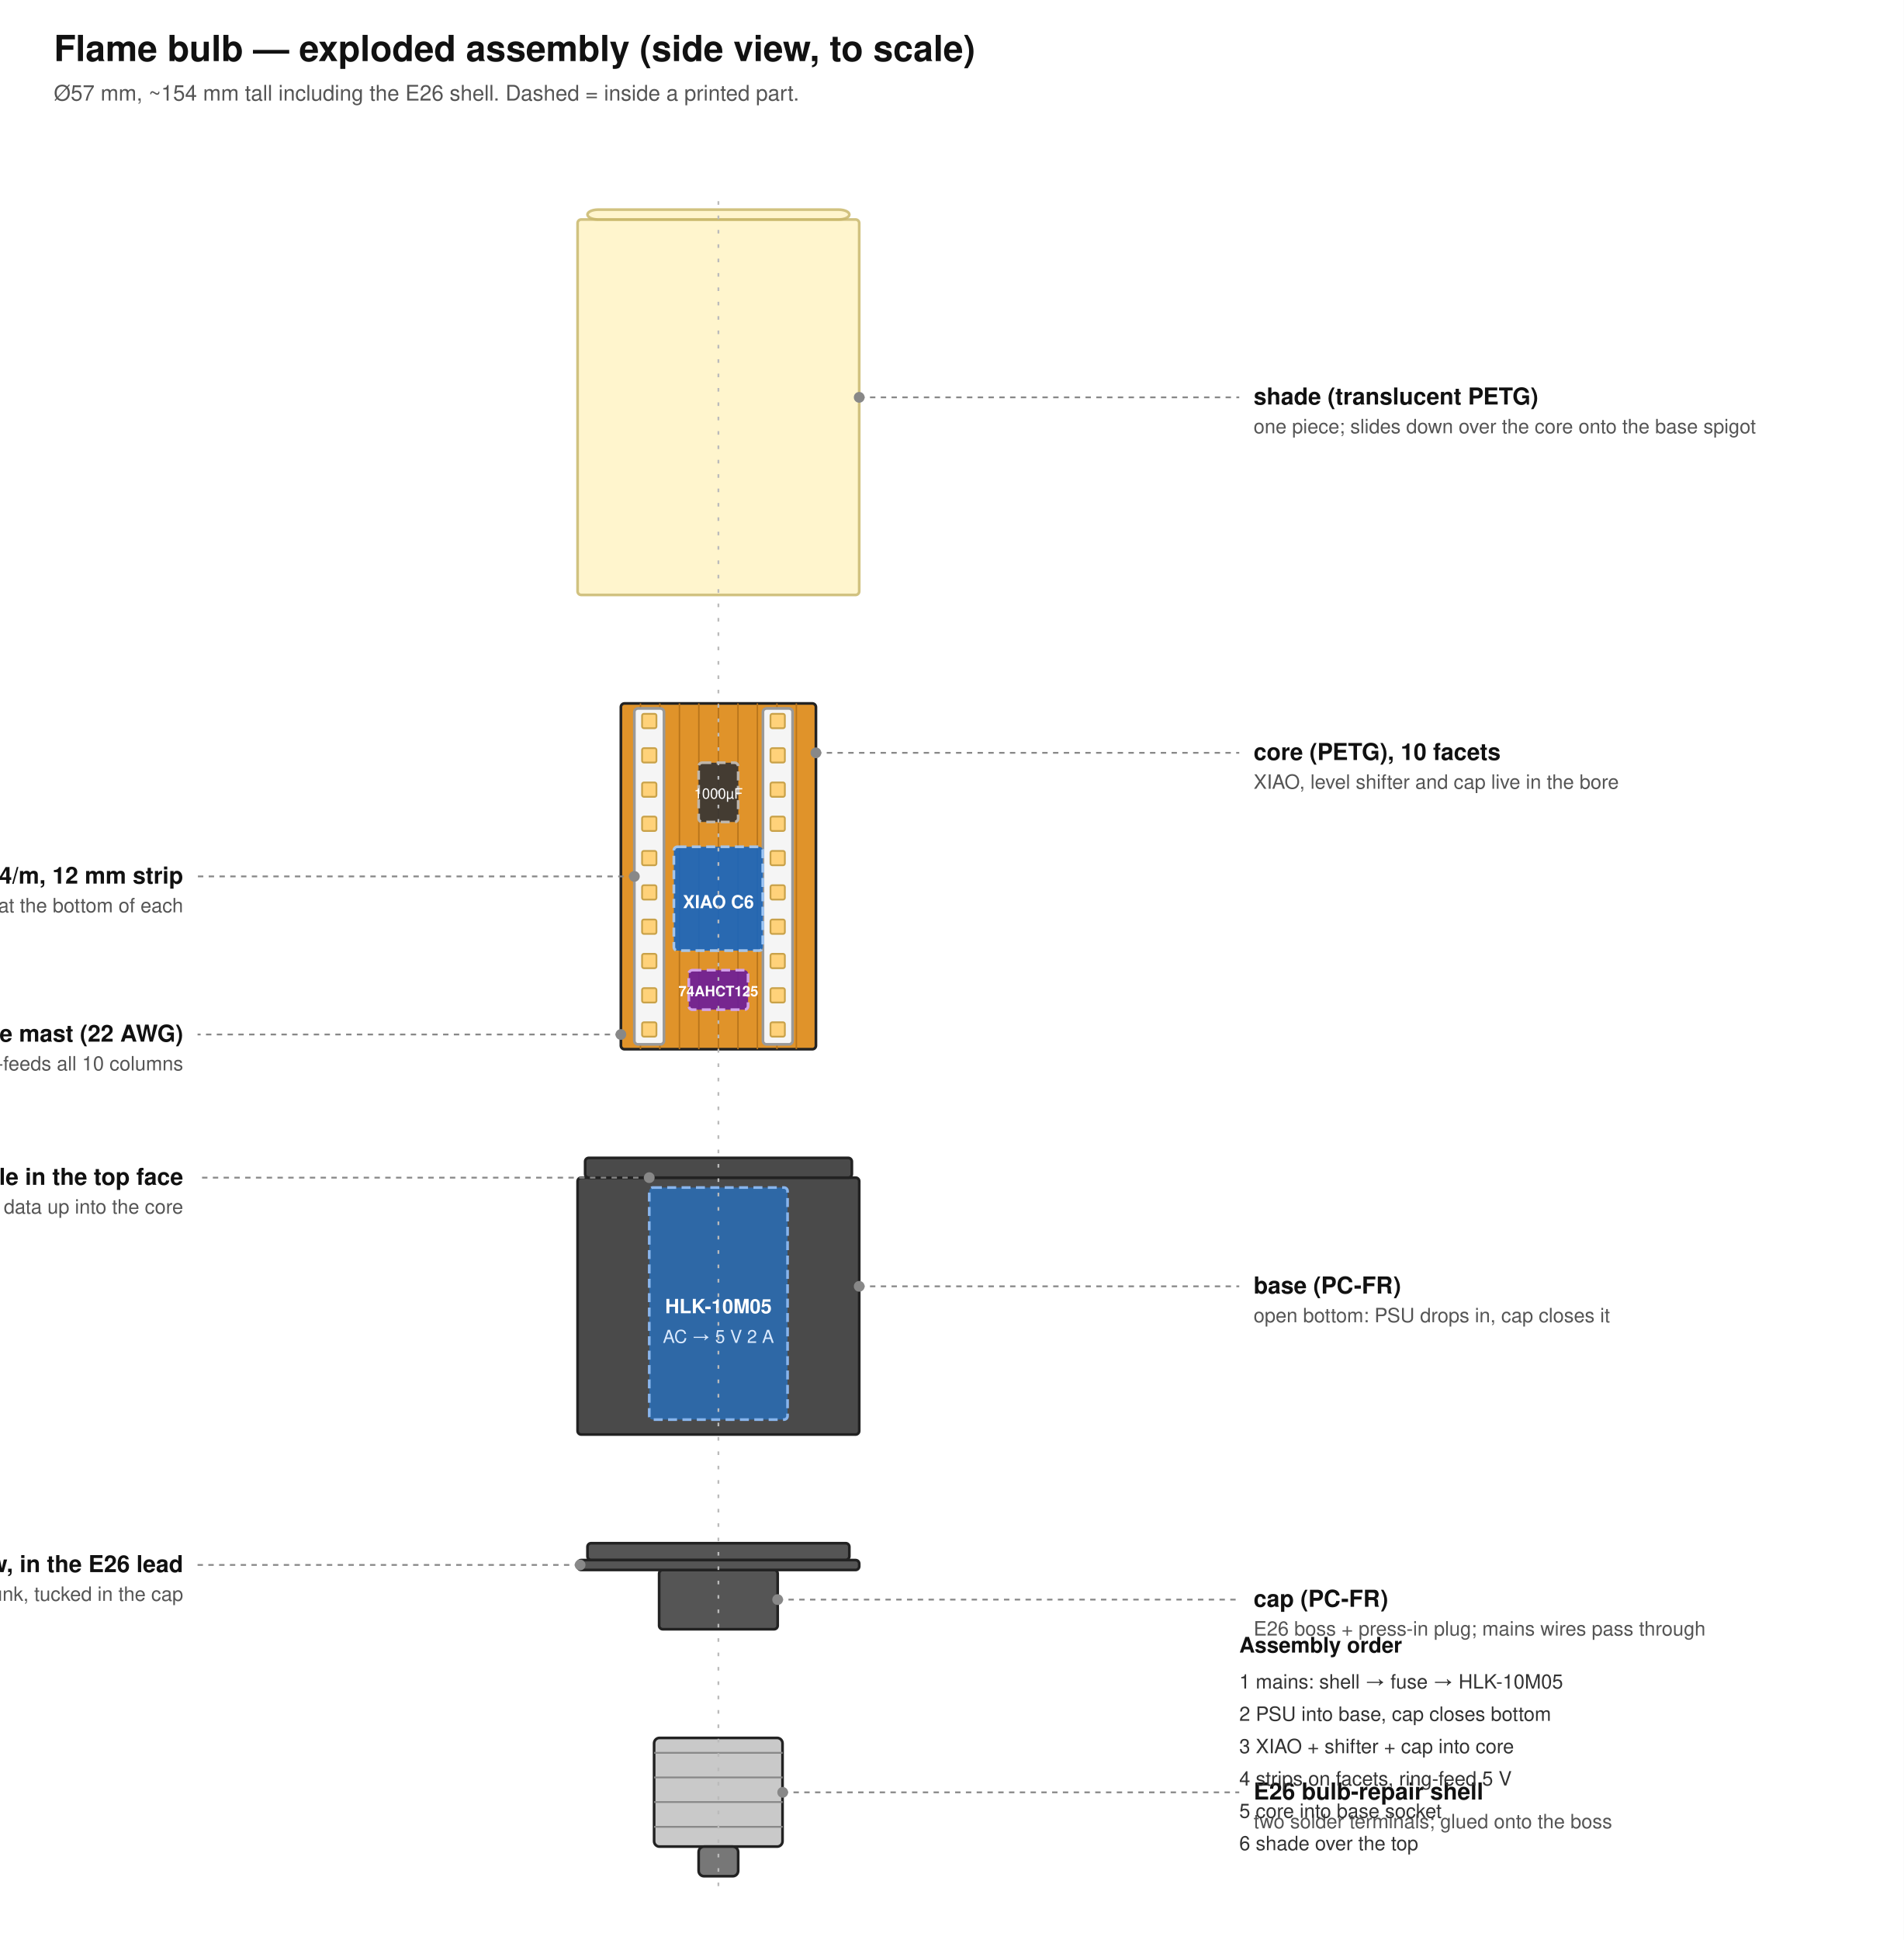
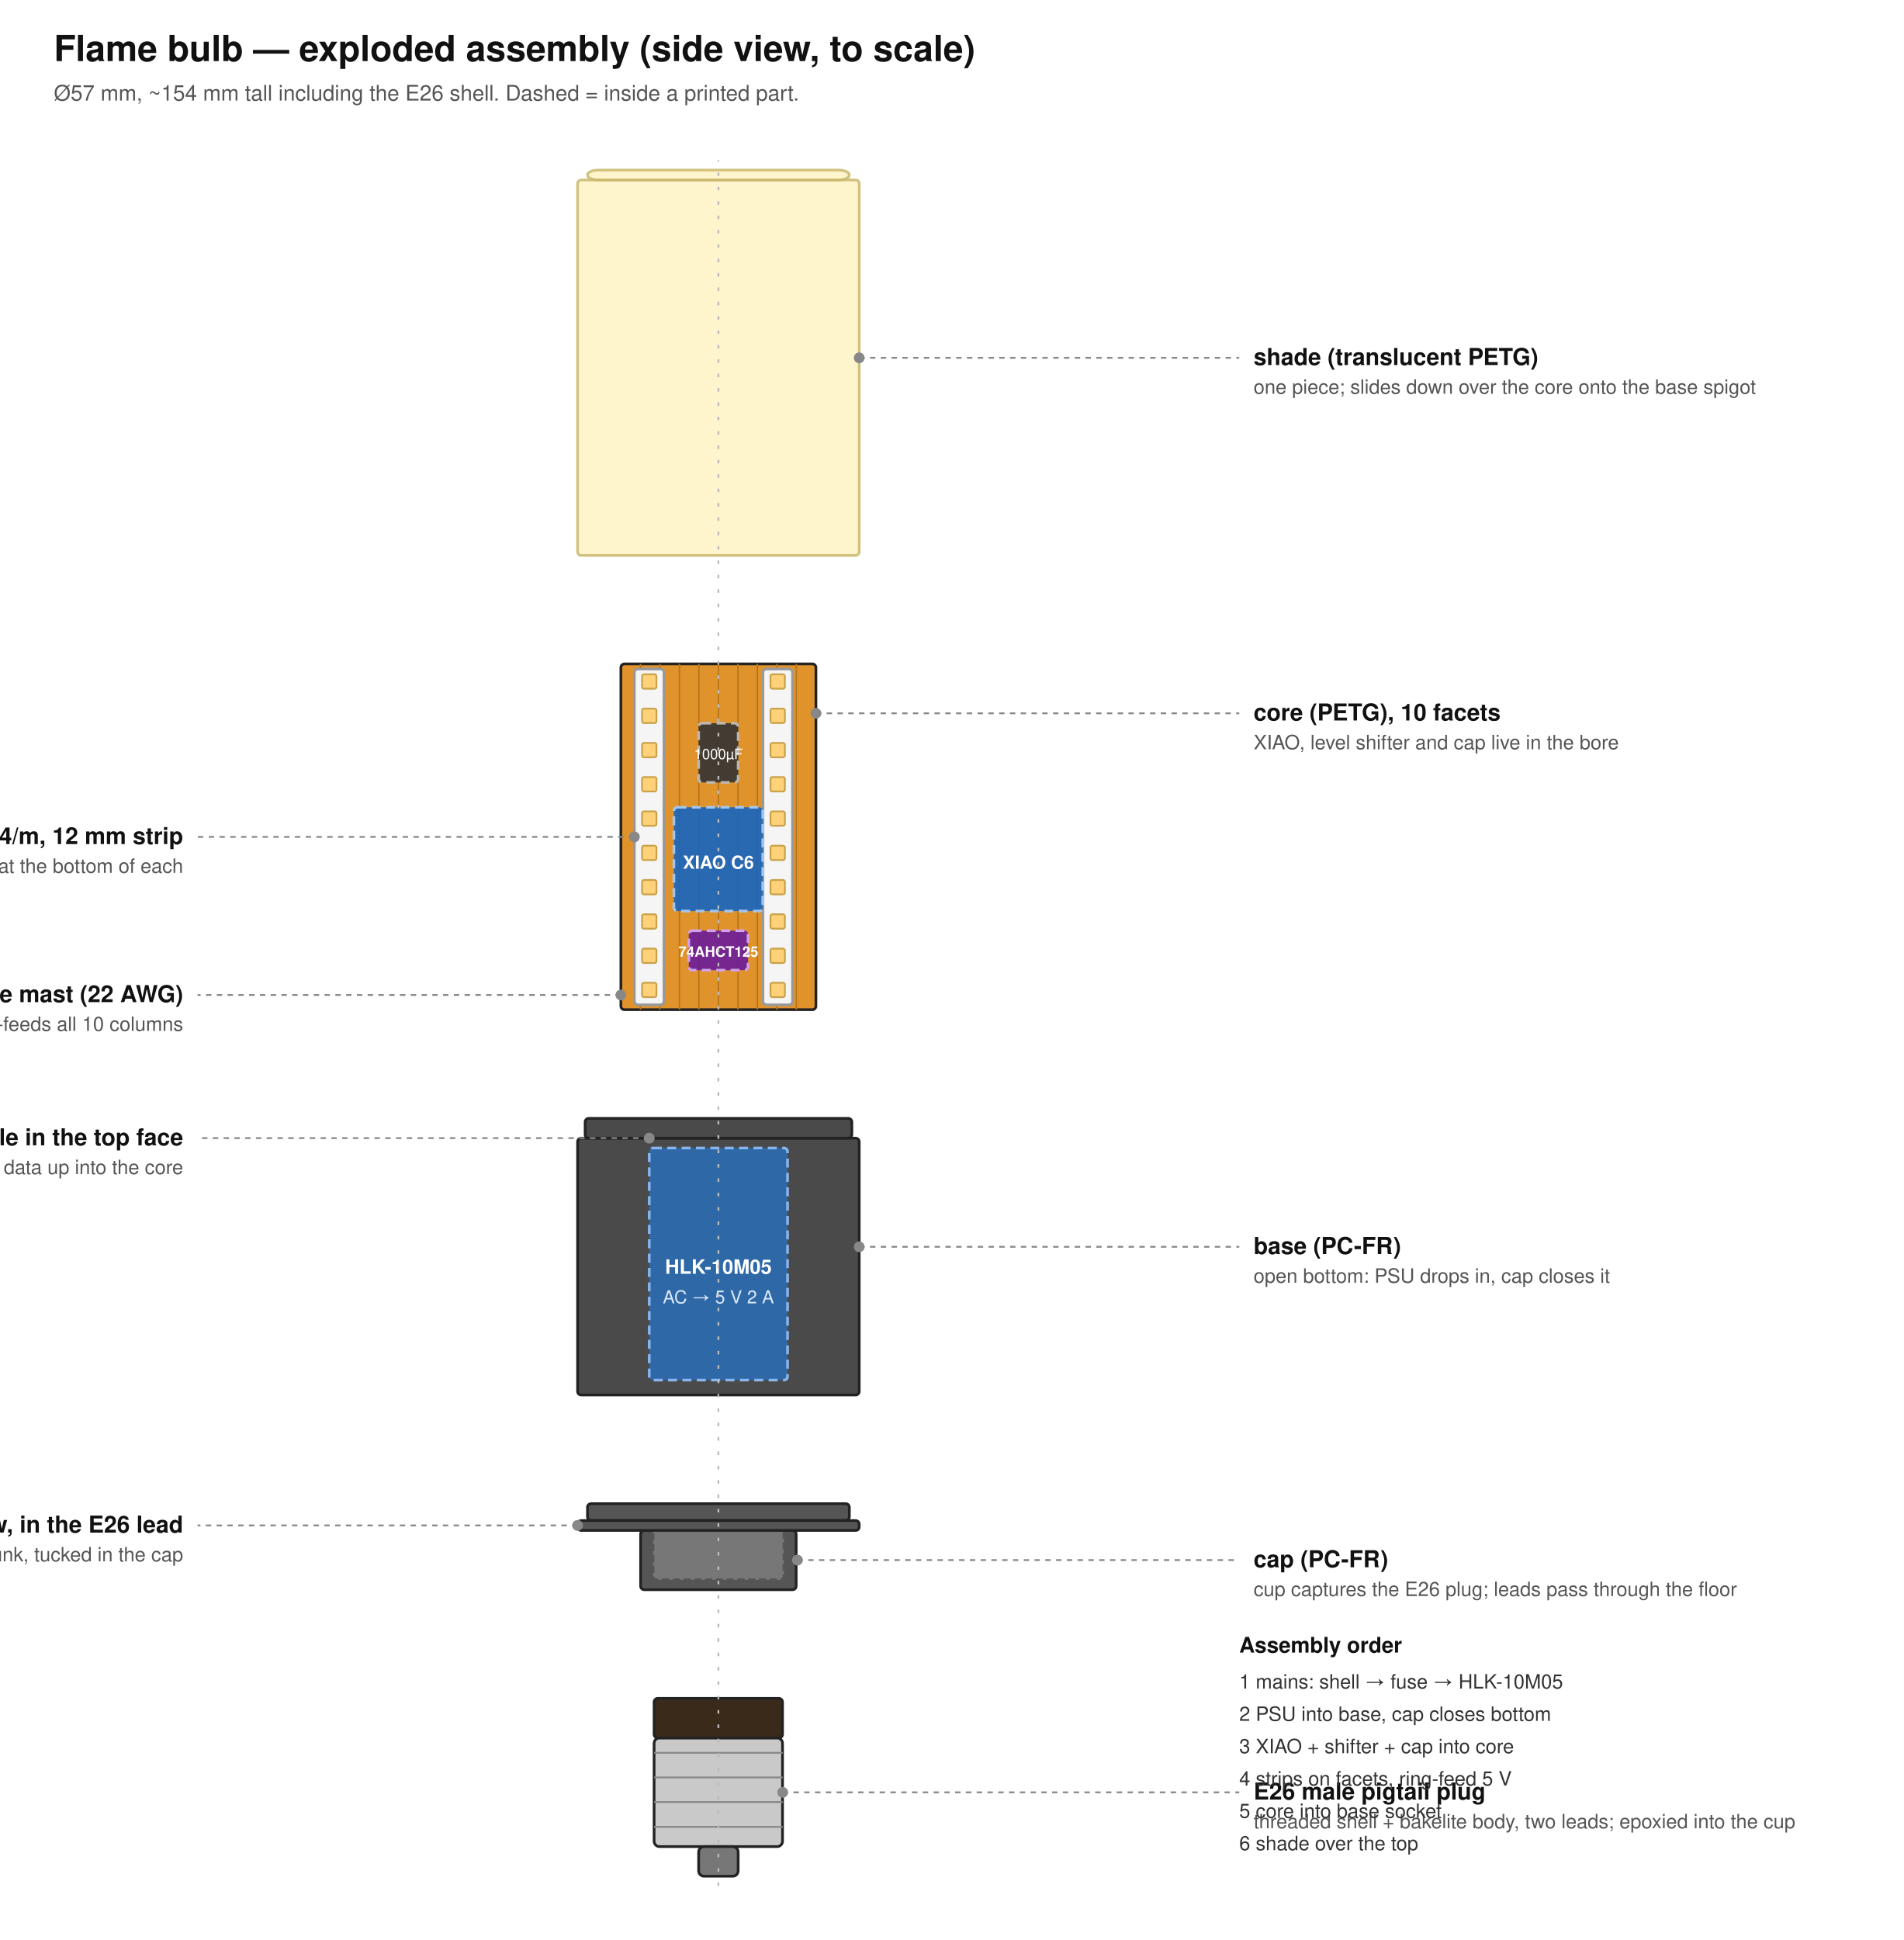
<svg xmlns="http://www.w3.org/2000/svg" width="1060" height="1080" viewBox="0 0 1060 1080" font-family="Helvetica, Arial, sans-serif">
  <rect width="100%" height="100%" fill="#fff" />
  <rect x="364.2" y="967.5" width="71.5" height="60.5" rx="3" fill="#c9c9c9" stroke="#222" stroke-width="1.5" opacity="1.0" />
  <line x1="364.2" y1="1017.0" x2="435.8" y2="1017.0" stroke="#888" stroke-width="1" />
  <line x1="364.2" y1="1003.2" x2="435.8" y2="1003.2" stroke="#888" stroke-width="1" />
  <line x1="364.2" y1="989.5" x2="435.8" y2="989.5" stroke="#888" stroke-width="1" />
  <line x1="364.2" y1="975.8" x2="435.8" y2="975.8" stroke="#888" stroke-width="1" />
+   <rect x="364.2" y="945.5" width="71.5" height="22.0" rx="2" fill="#3a2a1a" stroke="#222" stroke-width="1.5" opacity="1.0" />
  <rect x="389.0" y="1028.0" width="22.0" height="16.5" rx="3" fill="#777" stroke="#222" stroke-width="1.5" opacity="1.0" />
  <line x1="435.8" y1="997.8" x2="690" y2="997.8" stroke="#888" stroke-width="1" stroke-dasharray="3 3" />
  <circle cx="435.8" cy="997.8" r="3" fill="#888" />
-   <text x="698.0" y="1001.8" font-size="13" text-anchor="start" fill="#111" font-weight="bold">E26 bulb-repair shell</text>
-   <text x="698.0" y="1017.8" font-size="11" text-anchor="start" fill="#555" font-weight="normal">two solder terminals; glued onto the boss</text>
-   <rect x="367.0" y="874.0" width="66.0" height="33.0" rx="2" fill="#555" stroke="#222" stroke-width="1.5" opacity="1.0" />
-   <rect x="321.6" y="868.5" width="156.8" height="5.5" rx="2" fill="#555" stroke="#222" stroke-width="1.5" opacity="1.0" />
-   <rect x="327.1" y="859.1" width="145.8" height="9.3" rx="2" fill="#555" stroke="#222" stroke-width="1.5" opacity="1.0" />
-   <line x1="433.0" y1="890.5" x2="690" y2="890.5" stroke="#888" stroke-width="1" stroke-dasharray="3 3" />
-   <circle cx="433.0" cy="890.5" r="3" fill="#888" />
-   <text x="698.0" y="894.5" font-size="13" text-anchor="start" fill="#111" font-weight="bold">cap  (PC-FR)</text>
-   <text x="698.0" y="910.5" font-size="11" text-anchor="start" fill="#555" font-weight="normal">E26 boss + press-in plug; mains wires pass through</text>
-   <line x1="323.0" y1="871.2" x2="110" y2="871.2" stroke="#888" stroke-width="1" stroke-dasharray="3 3" />
-   <circle cx="323.0" cy="871.2" r="3" fill="#888" />
-   <text x="102.0" y="875.2" font-size="13" text-anchor="end" fill="#111" font-weight="bold">fuse 1 A slow-blow, in the E26 lead</text>
-   <text x="102.0" y="891.2" font-size="11" text-anchor="end" fill="#555" font-weight="normal">heat-shrunk, tucked in the cap</text>
-   <rect x="321.6" y="655.6" width="156.8" height="143.0" rx="2" fill="#4a4a4a" stroke="#222" stroke-width="1.5" opacity="1.0" />
-   <rect x="325.8" y="644.6" width="148.5" height="11.0" rx="2" fill="#4a4a4a" stroke="#222" stroke-width="1.5" opacity="1.0" />
-   <rect x="361.5" y="661.1" width="77.0" height="129.2" rx="2" fill="#2b6cb0" stroke="#8fc1ff" stroke-width="1.5" stroke-dasharray="5 3" opacity="0.9" />
-   <text x="400.0" y="731.1" font-size="11" text-anchor="middle" fill="#fff" font-weight="bold">HLK-10M05</text>
-   <text x="400.0" y="747.6" font-size="10" text-anchor="middle" fill="#dbeafe" font-weight="normal">AC → 5 V 2 A</text>
-   <rect x="361.5" y="655.6" width="77.0" height="11.0" rx="2" fill="#4a4a4a" stroke="#8fc1ff" stroke-width="1.5" stroke-dasharray="5 3" opacity="0.0" />
-   <line x1="478.4" y1="716.1" x2="690" y2="716.1" stroke="#888" stroke-width="1" stroke-dasharray="3 3" />
-   <circle cx="478.4" cy="716.1" r="3" fill="#888" />
-   <text x="698.0" y="720.1" font-size="13" text-anchor="start" fill="#111" font-weight="bold">base  (PC-FR)</text>
-   <text x="698.0" y="736.1" font-size="11" text-anchor="start" fill="#555" font-weight="normal">open bottom: PSU drops in, cap closes it</text>
-   <line x1="361.5" y1="655.6" x2="110" y2="655.6" stroke="#888" stroke-width="1" stroke-dasharray="3 3" />
-   <circle cx="361.5" cy="655.6" r="3" fill="#888" />
-   <text x="102.0" y="659.6" font-size="13" text-anchor="end" fill="#111" font-weight="bold">hex socket + wire hole in the top face</text>
-   <text x="102.0" y="675.6" font-size="11" text-anchor="end" fill="#555" font-weight="normal">5 V / GND / data up into the core</text>
-   <rect x="345.7" y="391.6" width="108.6" height="192.5" rx="2" fill="#e0932a" stroke="#222" stroke-width="1.5" opacity="1.0" />
-   <line x1="356.6" y1="391.6" x2="356.6" y2="584.1" stroke="#b8741a" stroke-width="0.8" />
-   <line x1="367.4" y1="391.6" x2="367.4" y2="584.1" stroke="#b8741a" stroke-width="0.8" />
-   <line x1="378.3" y1="391.6" x2="378.3" y2="584.1" stroke="#b8741a" stroke-width="0.8" />
-   <line x1="389.1" y1="391.6" x2="389.1" y2="584.1" stroke="#b8741a" stroke-width="0.8" />
-   <line x1="400.0" y1="391.6" x2="400.0" y2="584.1" stroke="#b8741a" stroke-width="0.8" />
-   <line x1="410.9" y1="391.6" x2="410.9" y2="584.1" stroke="#b8741a" stroke-width="0.8" />
-   <line x1="421.7" y1="391.6" x2="421.7" y2="584.1" stroke="#b8741a" stroke-width="0.8" />
-   <line x1="432.6" y1="391.6" x2="432.6" y2="584.1" stroke="#b8741a" stroke-width="0.8" />
-   <line x1="443.4" y1="391.6" x2="443.4" y2="584.1" stroke="#b8741a" stroke-width="0.8" />
-   <rect x="353.2" y="394.4" width="16.5" height="187.0" rx="2" fill="#f5f5f5" stroke="#999" stroke-width="1.5" opacity="1.0" />
-   <rect x="357.5" y="569.1" width="8" height="8" rx="1" fill="#ffd27a" stroke="#c9a24a" />
-   <rect x="357.5" y="550.1" width="8" height="8" rx="1" fill="#ffd27a" stroke="#c9a24a" />
-   <rect x="357.5" y="531.0" width="8" height="8" rx="1" fill="#ffd27a" stroke="#c9a24a" />
-   <rect x="357.5" y="511.9" width="8" height="8" rx="1" fill="#ffd27a" stroke="#c9a24a" />
-   <rect x="357.5" y="492.8" width="8" height="8" rx="1" fill="#ffd27a" stroke="#c9a24a" />
-   <rect x="357.5" y="473.7" width="8" height="8" rx="1" fill="#ffd27a" stroke="#c9a24a" />
-   <rect x="357.5" y="454.6" width="8" height="8" rx="1" fill="#ffd27a" stroke="#c9a24a" />
-   <rect x="357.5" y="435.6" width="8" height="8" rx="1" fill="#ffd27a" stroke="#c9a24a" />
-   <rect x="357.5" y="416.5" width="8" height="8" rx="1" fill="#ffd27a" stroke="#c9a24a" />
-   <rect x="357.5" y="397.4" width="8" height="8" rx="1" fill="#ffd27a" stroke="#c9a24a" />
-   <rect x="424.8" y="394.4" width="16.5" height="187.0" rx="2" fill="#f5f5f5" stroke="#999" stroke-width="1.5" opacity="1.0" />
-   <rect x="429.0" y="569.1" width="8" height="8" rx="1" fill="#ffd27a" stroke="#c9a24a" />
-   <rect x="429.0" y="550.1" width="8" height="8" rx="1" fill="#ffd27a" stroke="#c9a24a" />
-   <rect x="429.0" y="531.0" width="8" height="8" rx="1" fill="#ffd27a" stroke="#c9a24a" />
-   <rect x="429.0" y="511.9" width="8" height="8" rx="1" fill="#ffd27a" stroke="#c9a24a" />
-   <rect x="429.0" y="492.8" width="8" height="8" rx="1" fill="#ffd27a" stroke="#c9a24a" />
-   <rect x="429.0" y="473.7" width="8" height="8" rx="1" fill="#ffd27a" stroke="#c9a24a" />
-   <rect x="429.0" y="454.6" width="8" height="8" rx="1" fill="#ffd27a" stroke="#c9a24a" />
-   <rect x="429.0" y="435.6" width="8" height="8" rx="1" fill="#ffd27a" stroke="#c9a24a" />
-   <rect x="429.0" y="416.5" width="8" height="8" rx="1" fill="#ffd27a" stroke="#c9a24a" />
-   <rect x="429.0" y="397.4" width="8" height="8" rx="1" fill="#ffd27a" stroke="#c9a24a" />
-   <rect x="375.2" y="471.4" width="49.5" height="57.8" rx="2" fill="#1565c0" stroke="#9ecbff" stroke-width="1.5" stroke-dasharray="5 3" opacity="0.9" />
-   <text x="400.0" y="505.6" font-size="10" text-anchor="middle" fill="#fff" font-weight="bold">XIAO C6</text>
-   <rect x="383.5" y="540.1" width="33.0" height="22.0" rx="2" fill="#6a1b9a" stroke="#d1a3ff" stroke-width="1.5" stroke-dasharray="5 3" opacity="0.9" />
-   <text x="400.0" y="554.6" font-size="8" text-anchor="middle" fill="#fff" font-weight="bold">74AHCT125</text>
-   <rect x="389.0" y="424.6" width="22.0" height="33.0" rx="2" fill="#333" stroke="#bbb" stroke-width="1.5" stroke-dasharray="5 3" opacity="0.9" />
-   <text x="400.0" y="444.6" font-size="8" text-anchor="middle" fill="#fff" font-weight="normal">1000µF</text>
-   <line x1="454.3" y1="419.1" x2="690" y2="419.1" stroke="#888" stroke-width="1" stroke-dasharray="3 3" />
-   <circle cx="454.3" cy="419.1" r="3" fill="#888" />
-   <text x="698.0" y="423.1" font-size="13" text-anchor="start" fill="#111" font-weight="bold">core  (PETG), 10 facets</text>
-   <text x="698.0" y="439.1" font-size="11" text-anchor="start" fill="#555" font-weight="normal">XIAO, level shifter and cap live in the bore</text>
-   <line x1="353.2" y1="487.9" x2="110" y2="487.9" stroke="#888" stroke-width="1" stroke-dasharray="3 3" />
-   <circle cx="353.2" cy="487.9" r="3" fill="#888" />
-   <text x="102.0" y="491.9" font-size="13" text-anchor="end" fill="#111" font-weight="bold">SK6812 RGBWW 144/m, 12 mm strip</text>
-   <text x="102.0" y="507.9" font-size="11" text-anchor="end" fill="#555" font-weight="normal">10 columns × 10 px, data-in at the bottom of each</text>
-   <line x1="345.7" y1="575.9" x2="110" y2="575.9" stroke="#888" stroke-width="1" stroke-dasharray="3 3" />
-   <circle cx="345.7" cy="575.9" r="3" fill="#888" />
-   <text x="102.0" y="579.9" font-size="13" text-anchor="end" fill="#111" font-weight="bold">5 V ring at the base of the mast (22 AWG)</text>
-   <text x="102.0" y="595.9" font-size="11" text-anchor="end" fill="#555" font-weight="normal">star-feeds all 10 columns</text>
-   <rect x="321.6" y="122.2" width="156.8" height="209.0" rx="2" fill="#fff3c4" stroke="#c9b76a" stroke-width="1.5" opacity="0.85" />
-   <rect x="327.1" y="116.7" width="145.8" height="5.5" rx="6" fill="#fff3c4" stroke="#c9b76a" stroke-width="1.5" opacity="0.85" />
-   <line x1="478.4" y1="221.2" x2="690" y2="221.2" stroke="#888" stroke-width="1" stroke-dasharray="3 3" />
-   <circle cx="478.4" cy="221.2" r="3" fill="#888" />
-   <text x="698.0" y="225.2" font-size="13" text-anchor="start" fill="#111" font-weight="bold">shade  (translucent PETG)</text>
-   <text x="698.0" y="241.2" font-size="11" text-anchor="start" fill="#555" font-weight="normal">one piece; slides down over the core onto the base spigot</text>
+   <text x="698.0" y="1001.8" font-size="13" text-anchor="start" fill="#111" font-weight="bold">E26 male pigtail plug</text>
+   <text x="698.0" y="1017.8" font-size="11" text-anchor="start" fill="#555" font-weight="normal">threaded shell + bakelite body, two leads; epoxied into the cup</text>
+   <rect x="356.7" y="852.0" width="86.6" height="33.0" rx="2" fill="#555" stroke="#222" stroke-width="1.5" opacity="1.0" />
+   <rect x="363.6" y="850.6" width="72.9" height="28.9" rx="2" fill="#777" stroke="#555" stroke-width="1.5" stroke-dasharray="4 2" opacity="1.0" />
+   <rect x="321.6" y="846.5" width="156.8" height="5.5" rx="2" fill="#555" stroke="#222" stroke-width="1.5" opacity="1.0" />
+   <rect x="327.1" y="837.1" width="145.8" height="9.3" rx="2" fill="#555" stroke="#222" stroke-width="1.5" opacity="1.0" />
+   <line x1="444.0" y1="868.5" x2="690" y2="868.5" stroke="#888" stroke-width="1" stroke-dasharray="3 3" />
+   <circle cx="444.0" cy="868.5" r="3" fill="#888" />
+   <text x="698.0" y="872.5" font-size="13" text-anchor="start" fill="#111" font-weight="bold">cap  (PC-FR)</text>
+   <text x="698.0" y="888.5" font-size="11" text-anchor="start" fill="#555" font-weight="normal">cup captures the E26 plug; leads pass through the floor</text>
+   <line x1="321.6" y1="849.2" x2="110" y2="849.2" stroke="#888" stroke-width="1" stroke-dasharray="3 3" />
+   <circle cx="321.6" cy="849.2" r="3" fill="#888" />
+   <text x="102.0" y="853.2" font-size="13" text-anchor="end" fill="#111" font-weight="bold">fuse 1 A slow-blow, in the E26 lead</text>
+   <text x="102.0" y="869.2" font-size="11" text-anchor="end" fill="#555" font-weight="normal">heat-shrunk, tucked in the cap</text>
+   <rect x="321.6" y="633.6" width="156.8" height="143.0" rx="2" fill="#4a4a4a" stroke="#222" stroke-width="1.5" opacity="1.0" />
+   <rect x="325.8" y="622.6" width="148.5" height="11.0" rx="2" fill="#4a4a4a" stroke="#222" stroke-width="1.5" opacity="1.0" />
+   <rect x="361.5" y="639.1" width="77.0" height="129.2" rx="2" fill="#2b6cb0" stroke="#8fc1ff" stroke-width="1.5" stroke-dasharray="5 3" opacity="0.9" />
+   <text x="400.0" y="709.1" font-size="11" text-anchor="middle" fill="#fff" font-weight="bold">HLK-10M05</text>
+   <text x="400.0" y="725.6" font-size="10" text-anchor="middle" fill="#dbeafe" font-weight="normal">AC → 5 V 2 A</text>
+   <rect x="361.5" y="633.6" width="77.0" height="11.0" rx="2" fill="#4a4a4a" stroke="#8fc1ff" stroke-width="1.5" stroke-dasharray="5 3" opacity="0.0" />
+   <line x1="478.4" y1="694.1" x2="690" y2="694.1" stroke="#888" stroke-width="1" stroke-dasharray="3 3" />
+   <circle cx="478.4" cy="694.1" r="3" fill="#888" />
+   <text x="698.0" y="698.1" font-size="13" text-anchor="start" fill="#111" font-weight="bold">base  (PC-FR)</text>
+   <text x="698.0" y="714.1" font-size="11" text-anchor="start" fill="#555" font-weight="normal">open bottom: PSU drops in, cap closes it</text>
+   <line x1="361.5" y1="633.6" x2="110" y2="633.6" stroke="#888" stroke-width="1" stroke-dasharray="3 3" />
+   <circle cx="361.5" cy="633.6" r="3" fill="#888" />
+   <text x="102.0" y="637.6" font-size="13" text-anchor="end" fill="#111" font-weight="bold">hex socket + wire hole in the top face</text>
+   <text x="102.0" y="653.6" font-size="11" text-anchor="end" fill="#555" font-weight="normal">5 V / GND / data up into the core</text>
+   <rect x="345.7" y="369.6" width="108.6" height="192.5" rx="2" fill="#e0932a" stroke="#222" stroke-width="1.5" opacity="1.0" />
+   <line x1="356.6" y1="369.6" x2="356.6" y2="562.1" stroke="#b8741a" stroke-width="0.8" />
+   <line x1="367.4" y1="369.6" x2="367.4" y2="562.1" stroke="#b8741a" stroke-width="0.8" />
+   <line x1="378.3" y1="369.6" x2="378.3" y2="562.1" stroke="#b8741a" stroke-width="0.8" />
+   <line x1="389.1" y1="369.6" x2="389.1" y2="562.1" stroke="#b8741a" stroke-width="0.8" />
+   <line x1="400.0" y1="369.6" x2="400.0" y2="562.1" stroke="#b8741a" stroke-width="0.8" />
+   <line x1="410.9" y1="369.6" x2="410.9" y2="562.1" stroke="#b8741a" stroke-width="0.8" />
+   <line x1="421.7" y1="369.6" x2="421.7" y2="562.1" stroke="#b8741a" stroke-width="0.8" />
+   <line x1="432.6" y1="369.6" x2="432.6" y2="562.1" stroke="#b8741a" stroke-width="0.8" />
+   <line x1="443.4" y1="369.6" x2="443.4" y2="562.1" stroke="#b8741a" stroke-width="0.8" />
+   <rect x="353.2" y="372.4" width="16.5" height="187.0" rx="2" fill="#f5f5f5" stroke="#999" stroke-width="1.5" opacity="1.0" />
+   <rect x="357.5" y="547.1" width="8" height="8" rx="1" fill="#ffd27a" stroke="#c9a24a" />
+   <rect x="357.5" y="528.1" width="8" height="8" rx="1" fill="#ffd27a" stroke="#c9a24a" />
+   <rect x="357.5" y="509.0" width="8" height="8" rx="1" fill="#ffd27a" stroke="#c9a24a" />
+   <rect x="357.5" y="489.9" width="8" height="8" rx="1" fill="#ffd27a" stroke="#c9a24a" />
+   <rect x="357.5" y="470.8" width="8" height="8" rx="1" fill="#ffd27a" stroke="#c9a24a" />
+   <rect x="357.5" y="451.7" width="8" height="8" rx="1" fill="#ffd27a" stroke="#c9a24a" />
+   <rect x="357.5" y="432.6" width="8" height="8" rx="1" fill="#ffd27a" stroke="#c9a24a" />
+   <rect x="357.5" y="413.6" width="8" height="8" rx="1" fill="#ffd27a" stroke="#c9a24a" />
+   <rect x="357.5" y="394.5" width="8" height="8" rx="1" fill="#ffd27a" stroke="#c9a24a" />
+   <rect x="357.5" y="375.4" width="8" height="8" rx="1" fill="#ffd27a" stroke="#c9a24a" />
+   <rect x="424.8" y="372.4" width="16.5" height="187.0" rx="2" fill="#f5f5f5" stroke="#999" stroke-width="1.5" opacity="1.0" />
+   <rect x="429.0" y="547.1" width="8" height="8" rx="1" fill="#ffd27a" stroke="#c9a24a" />
+   <rect x="429.0" y="528.1" width="8" height="8" rx="1" fill="#ffd27a" stroke="#c9a24a" />
+   <rect x="429.0" y="509.0" width="8" height="8" rx="1" fill="#ffd27a" stroke="#c9a24a" />
+   <rect x="429.0" y="489.9" width="8" height="8" rx="1" fill="#ffd27a" stroke="#c9a24a" />
+   <rect x="429.0" y="470.8" width="8" height="8" rx="1" fill="#ffd27a" stroke="#c9a24a" />
+   <rect x="429.0" y="451.7" width="8" height="8" rx="1" fill="#ffd27a" stroke="#c9a24a" />
+   <rect x="429.0" y="432.6" width="8" height="8" rx="1" fill="#ffd27a" stroke="#c9a24a" />
+   <rect x="429.0" y="413.6" width="8" height="8" rx="1" fill="#ffd27a" stroke="#c9a24a" />
+   <rect x="429.0" y="394.5" width="8" height="8" rx="1" fill="#ffd27a" stroke="#c9a24a" />
+   <rect x="429.0" y="375.4" width="8" height="8" rx="1" fill="#ffd27a" stroke="#c9a24a" />
+   <rect x="375.2" y="449.4" width="49.5" height="57.8" rx="2" fill="#1565c0" stroke="#9ecbff" stroke-width="1.5" stroke-dasharray="5 3" opacity="0.9" />
+   <text x="400.0" y="483.6" font-size="10" text-anchor="middle" fill="#fff" font-weight="bold">XIAO C6</text>
+   <rect x="383.5" y="518.1" width="33.0" height="22.0" rx="2" fill="#6a1b9a" stroke="#d1a3ff" stroke-width="1.5" stroke-dasharray="5 3" opacity="0.9" />
+   <text x="400.0" y="532.6" font-size="8" text-anchor="middle" fill="#fff" font-weight="bold">74AHCT125</text>
+   <rect x="389.0" y="402.6" width="22.0" height="33.0" rx="2" fill="#333" stroke="#bbb" stroke-width="1.5" stroke-dasharray="5 3" opacity="0.9" />
+   <text x="400.0" y="422.6" font-size="8" text-anchor="middle" fill="#fff" font-weight="normal">1000µF</text>
+   <line x1="454.3" y1="397.1" x2="690" y2="397.1" stroke="#888" stroke-width="1" stroke-dasharray="3 3" />
+   <circle cx="454.3" cy="397.1" r="3" fill="#888" />
+   <text x="698.0" y="401.1" font-size="13" text-anchor="start" fill="#111" font-weight="bold">core  (PETG), 10 facets</text>
+   <text x="698.0" y="417.1" font-size="11" text-anchor="start" fill="#555" font-weight="normal">XIAO, level shifter and cap live in the bore</text>
+   <line x1="353.2" y1="465.9" x2="110" y2="465.9" stroke="#888" stroke-width="1" stroke-dasharray="3 3" />
+   <circle cx="353.2" cy="465.9" r="3" fill="#888" />
+   <text x="102.0" y="469.9" font-size="13" text-anchor="end" fill="#111" font-weight="bold">SK6812 RGBWW 144/m, 12 mm strip</text>
+   <text x="102.0" y="485.9" font-size="11" text-anchor="end" fill="#555" font-weight="normal">10 columns × 10 px, data-in at the bottom of each</text>
+   <line x1="345.7" y1="553.9" x2="110" y2="553.9" stroke="#888" stroke-width="1" stroke-dasharray="3 3" />
+   <circle cx="345.7" cy="553.9" r="3" fill="#888" />
+   <text x="102.0" y="557.9" font-size="13" text-anchor="end" fill="#111" font-weight="bold">5 V ring at the base of the mast (22 AWG)</text>
+   <text x="102.0" y="573.9" font-size="11" text-anchor="end" fill="#555" font-weight="normal">star-feeds all 10 columns</text>
+   <rect x="321.6" y="100.2" width="156.8" height="209.0" rx="2" fill="#fff3c4" stroke="#c9b76a" stroke-width="1.5" opacity="0.85" />
+   <rect x="327.1" y="94.7" width="145.8" height="5.5" rx="6" fill="#fff3c4" stroke="#c9b76a" stroke-width="1.5" opacity="0.85" />
+   <line x1="478.4" y1="199.2" x2="690" y2="199.2" stroke="#888" stroke-width="1" stroke-dasharray="3 3" />
+   <circle cx="478.4" cy="199.2" r="3" fill="#888" />
+   <text x="698.0" y="203.2" font-size="13" text-anchor="start" fill="#111" font-weight="bold">shade  (translucent PETG)</text>
+   <text x="698.0" y="219.2" font-size="11" text-anchor="start" fill="#555" font-weight="normal">one piece; slides down over the core onto the base spigot</text>
  <text x="30.0" y="34.0" font-size="20" text-anchor="start" fill="#111" font-weight="bold">Flame bulb — exploded assembly (side view, to scale)</text>
  <text x="30.0" y="56.0" font-size="12" text-anchor="start" fill="#555" font-weight="normal">Ø57 mm, ~154 mm tall including the E26 shell. Dashed = inside a printed part.</text>
  <text x="690.0" y="920.0" font-size="12" text-anchor="start" fill="#111" font-weight="bold">Assembly order</text>
  <text x="690.0" y="940.0" font-size="11" text-anchor="start" fill="#333" font-weight="normal">1 mains: shell → fuse → HLK-10M05</text>
  <text x="690.0" y="958.0" font-size="11" text-anchor="start" fill="#333" font-weight="normal">2 PSU into base, cap closes bottom</text>
  <text x="690.0" y="976.0" font-size="11" text-anchor="start" fill="#333" font-weight="normal">3 XIAO + shifter + cap into core</text>
  <text x="690.0" y="994.0" font-size="11" text-anchor="start" fill="#333" font-weight="normal">4 strips on facets, ring-feed 5 V</text>
  <text x="690.0" y="1012.0" font-size="11" text-anchor="start" fill="#333" font-weight="normal">5 core into base socket</text>
  <text x="690.0" y="1030.0" font-size="11" text-anchor="start" fill="#333" font-weight="normal">6 shade over the top</text>
-   <line x1="400.0" y1="1050.0" x2="400.0" y2="111.2" stroke="#bbb" stroke-width="1" stroke-dasharray="2 6" />
+   <line x1="400.0" y1="1050.0" x2="400.0" y2="89.2" stroke="#bbb" stroke-width="1" stroke-dasharray="2 6" />
</svg>
